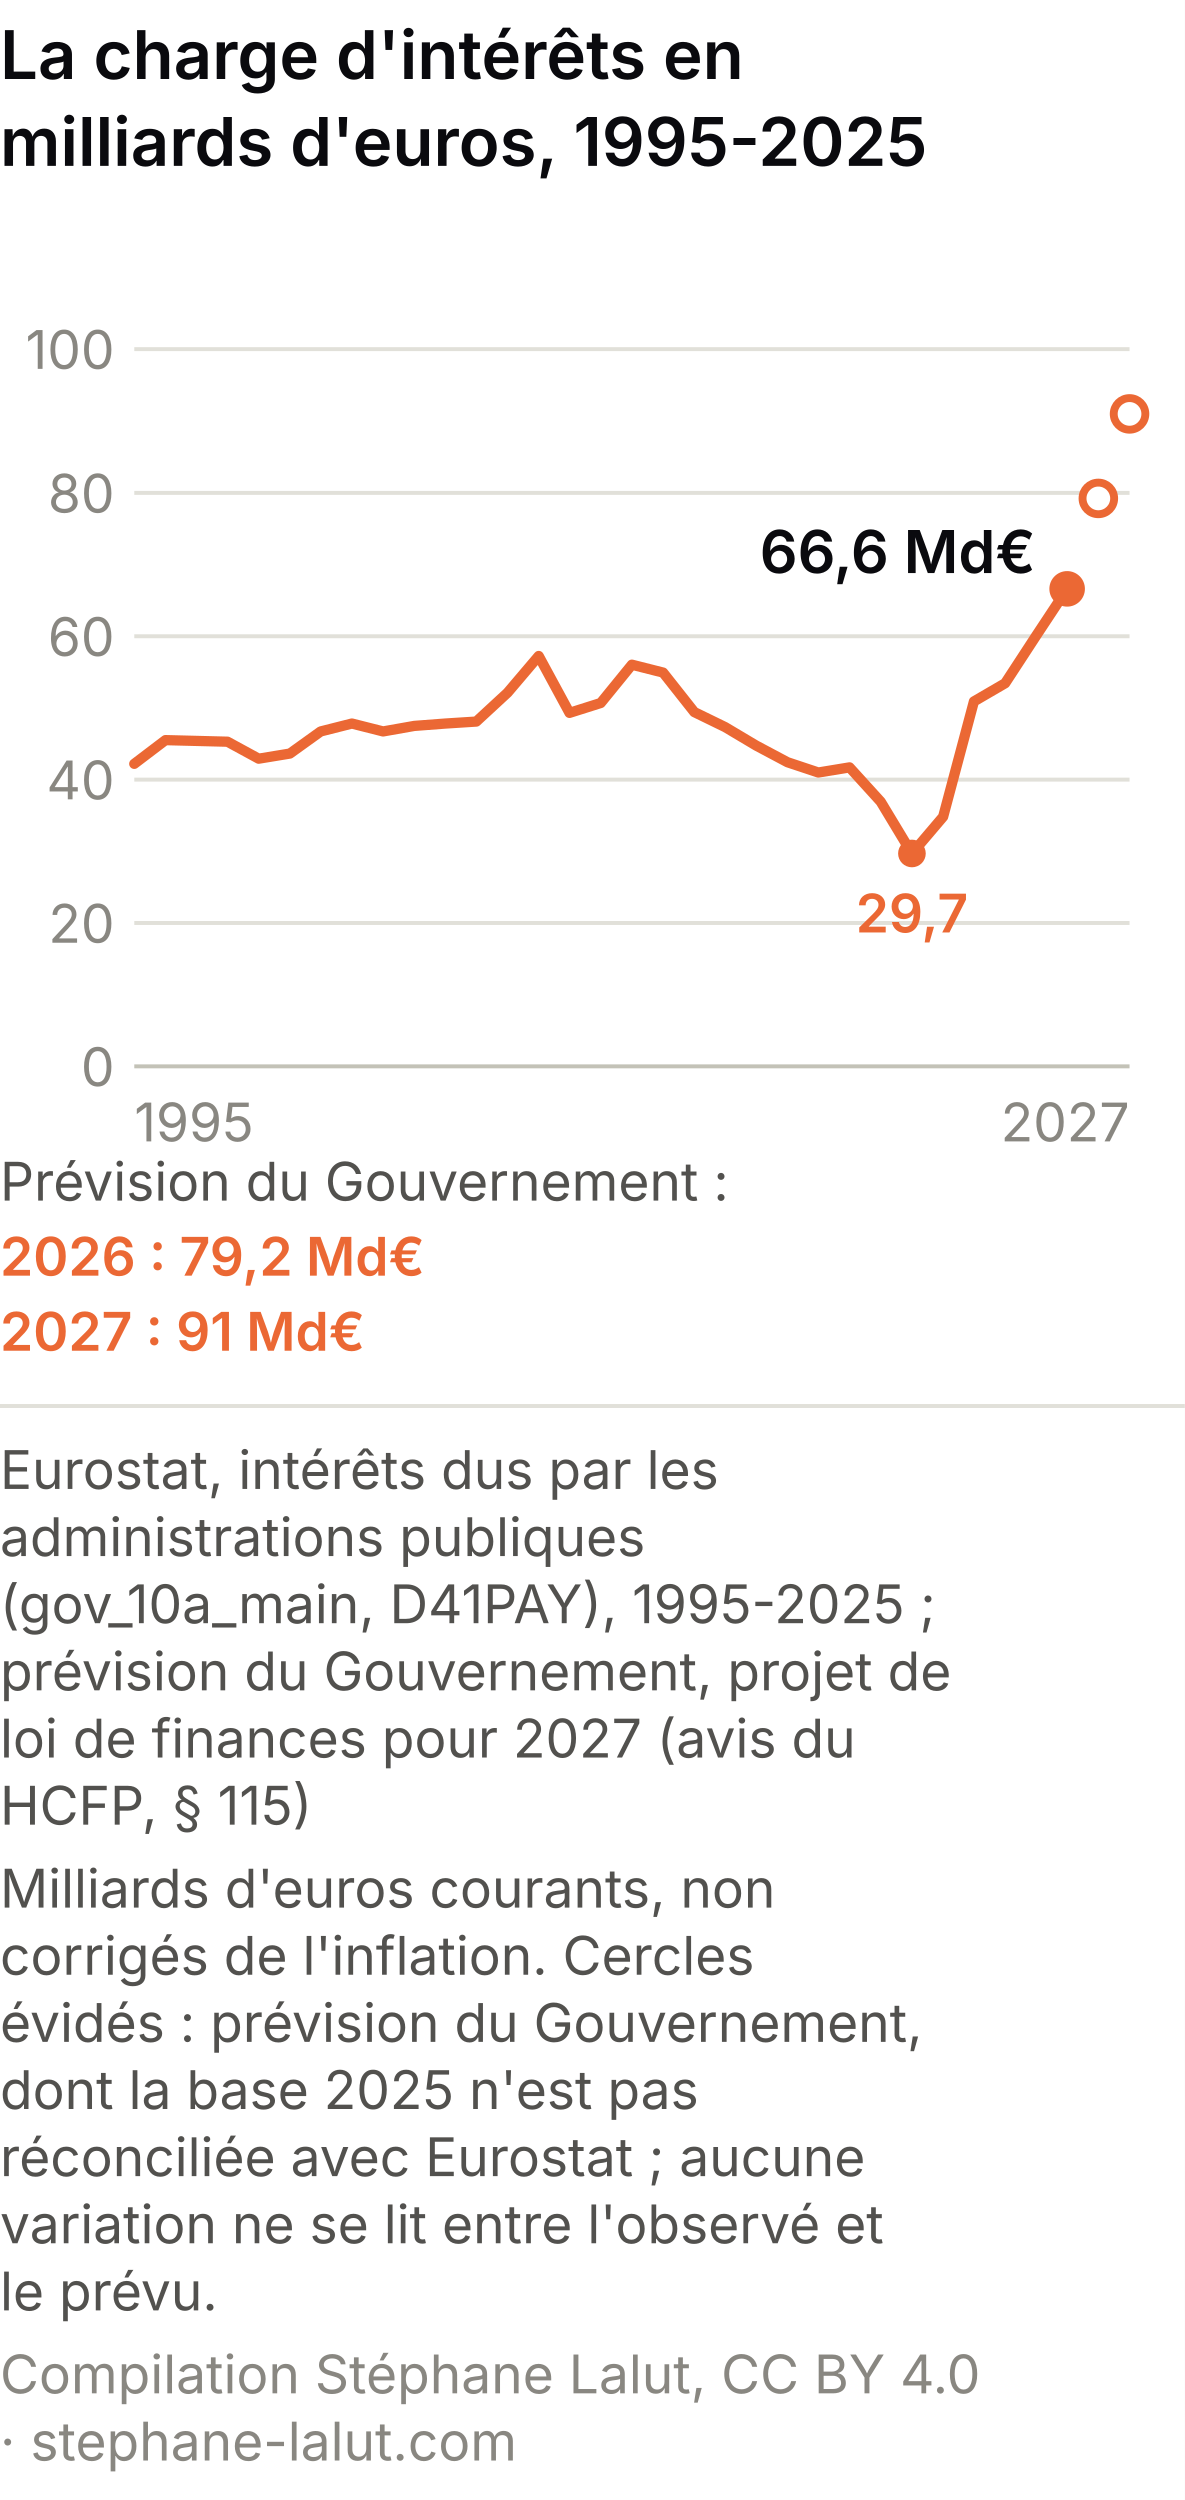
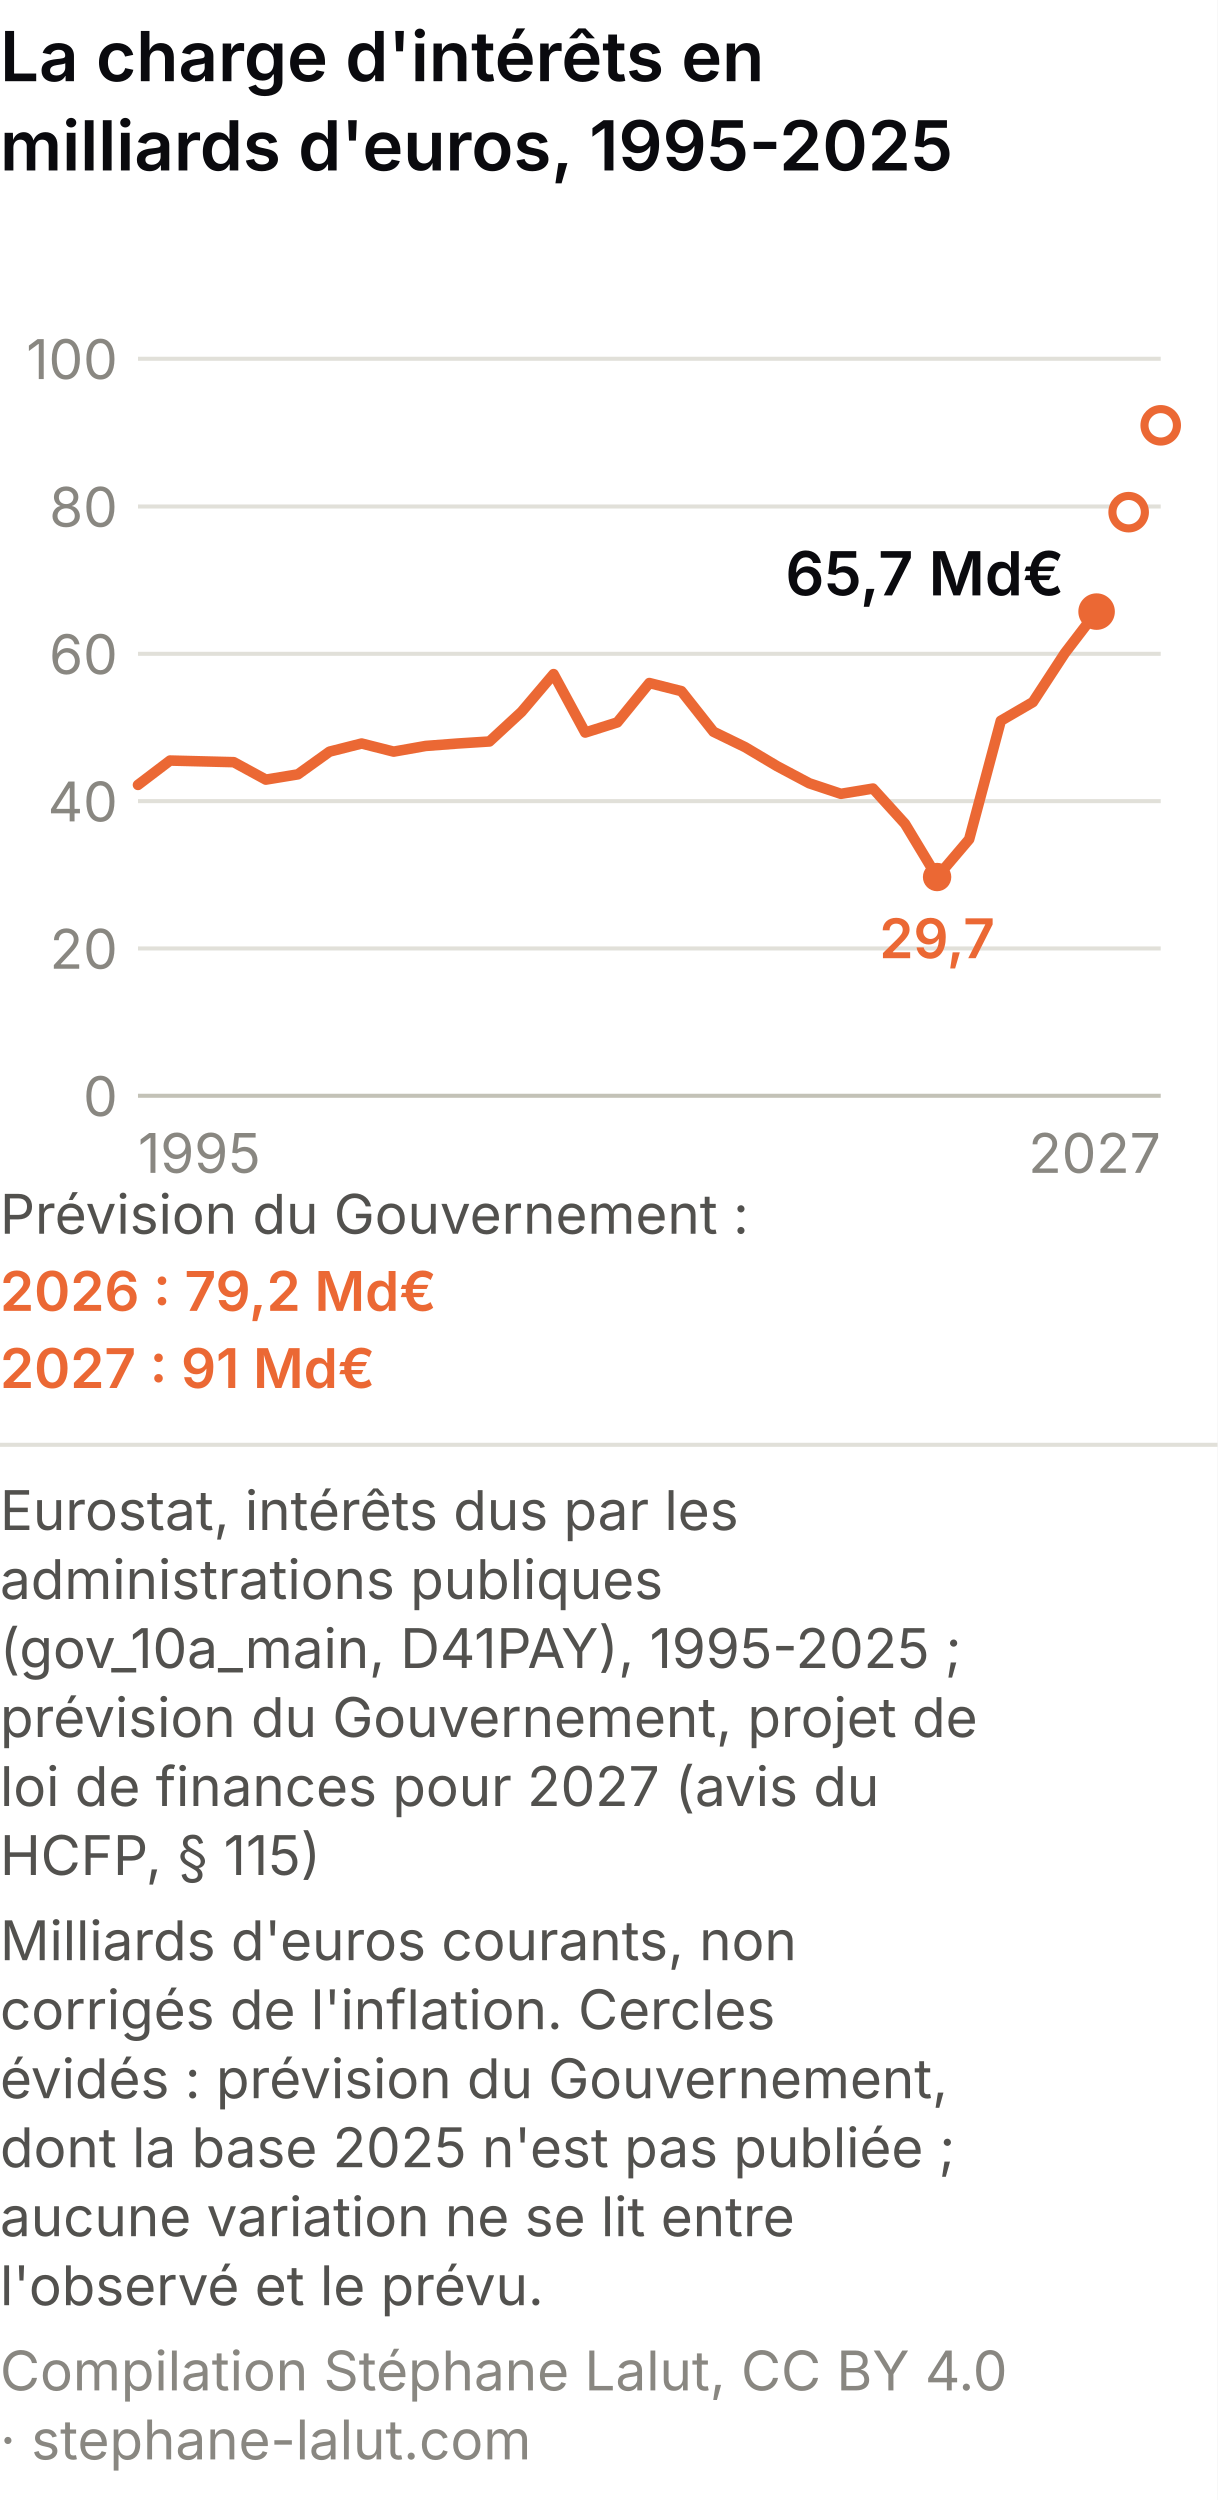
- <svg xmlns="http://www.w3.org/2000/svg" viewBox="0 0 300 633" role="img" font-variant-numeric="tabular-nums" aria-labelledby="chm-t chm-d" font-family="system-ui, -apple-system, Segoe UI, sans-serif">
-   <rect width="300" height="633" fill="#ffffff" />
+ <svg xmlns="http://www.w3.org/2000/svg" viewBox="0 0 300 616" role="img" font-variant-numeric="tabular-nums" aria-labelledby="chm-t chm-d" font-family="system-ui, -apple-system, Segoe UI, sans-serif">
+   <rect width="300" height="616" fill="#ffffff" />
  <text x="0" y="20" font-size="17" font-weight="600" fill="#0A0A0E">La charge d'intérêts en</text>
  <text x="0" y="42" font-size="17" font-weight="600" fill="#0A0A0E">milliards d'euros, 1995-2025</text>
  <line x1="34" y1="270.0" x2="286" y2="270.0" stroke="#c3c2b7" />
  <text x="29" y="275.0" font-size="13.5" fill="#898781" text-anchor="end">0</text>
  <line x1="34" y1="233.7" x2="286" y2="233.7" stroke="#e1e0d9" />
  <text x="29" y="238.7" font-size="13.5" fill="#898781" text-anchor="end">20</text>
  <line x1="34" y1="197.4" x2="286" y2="197.4" stroke="#e1e0d9" />
  <text x="29" y="202.4" font-size="13.5" fill="#898781" text-anchor="end">40</text>
  <line x1="34" y1="161.1" x2="286" y2="161.1" stroke="#e1e0d9" />
  <text x="29" y="166.1" font-size="13.5" fill="#898781" text-anchor="end">60</text>
  <line x1="34" y1="124.8" x2="286" y2="124.8" stroke="#e1e0d9" />
  <text x="29" y="129.8" font-size="13.5" fill="#898781" text-anchor="end">80</text>
  <line x1="34" y1="88.4" x2="286" y2="88.4" stroke="#e1e0d9" />
  <text x="29" y="93.4" font-size="13.5" fill="#898781" text-anchor="end">100</text>
  <text x="34.0" y="289.0" font-size="13.5" fill="#898781" text-anchor="start">1995</text>
  <text x="286.0" y="289.0" font-size="13.5" fill="#898781" text-anchor="end">2027</text>
-   <path d="M34.0,193.4 L41.9,187.4 L49.8,187.6 L57.6,187.8 L65.5,192.1 L73.4,190.8 L81.2,185.2 L89.1,183.2 L97.0,185.2 L104.9,183.8 L112.8,183.2 L120.6,182.7 L128.5,175.4 L136.4,166.1 L144.2,180.5 L152.1,178.0 L160.0,168.3 L167.9,170.3 L175.8,180.3 L183.6,184.1 L191.5,188.8 L199.4,193.0 L207.2,195.6 L215.1,194.3 L223.0,203.0 L230.9,216.1 L238.8,206.8 L246.6,177.6 L254.5,173.0 L262.4,160.9 L270.2,149.1" fill="none" stroke="#eb6834" stroke-width="2.6" stroke-linecap="round" stroke-linejoin="round" />
+   <path d="M34.0,193.4 L41.9,187.4 L49.8,187.6 L57.6,187.8 L65.5,192.1 L73.4,190.8 L81.2,185.2 L89.1,183.2 L97.0,185.2 L104.9,183.8 L112.8,183.2 L120.6,182.7 L128.5,175.4 L136.4,166.1 L144.2,180.5 L152.1,178.0 L160.0,168.3 L167.9,170.3 L175.8,180.3 L183.6,184.1 L191.5,188.8 L199.4,193.0 L207.2,195.6 L215.1,194.3 L223.0,203.0 L230.9,216.1 L238.8,206.8 L246.6,177.6 L254.5,173.0 L262.4,160.9 L270.2,150.7" fill="none" stroke="#eb6834" stroke-width="2.6" stroke-linecap="round" stroke-linejoin="round" />
  <circle cx="230.9" cy="216.1" r="3.5" fill="#eb6834" />
  <text x="230.9" y="236.1" font-size="13.5" font-weight="600" fill="#eb6834" text-anchor="middle">29,7</text>
-   <circle cx="270.2" cy="149.1" r="4.5" fill="#eb6834" />
-   <text x="262.2" y="145.1" font-size="15" font-weight="600" fill="#0A0A0E" text-anchor="end">66,6 Md€</text>
+   <circle cx="270.2" cy="150.7" r="4.5" fill="#eb6834" />
+   <text x="262.2" y="146.7" font-size="15" font-weight="600" fill="#0A0A0E" text-anchor="end">65,7 Md€</text>
  <circle cx="278.1" cy="126.2" r="4" fill="#ffffff" stroke="#eb6834" stroke-width="2" />
  <circle cx="286.0" cy="104.8" r="4" fill="#ffffff" stroke="#eb6834" stroke-width="2" />
  <text x="0" y="304" font-size="13.5" fill="#52514e">Prévision du Gouvernement :</text>
  <text x="0" y="323" font-size="13.5" font-weight="600" fill="#eb6834">2026 : 79,2 Md€</text>
  <text x="0" y="342" font-size="13.5" font-weight="600" fill="#eb6834">2027 : 91 Md€</text>
  <line x1="0" y1="356.0" x2="300" y2="356.0" stroke="#e1e0d9" />
  <text class="pied-source" x="0" y="377.0" font-size="13.5" fill="#52514e">Eurostat, intérêts dus par les</text>
  <text class="pied-source" x="0" y="394.0" font-size="13.5" fill="#52514e">administrations publiques</text>
  <text class="pied-source" x="0" y="411.0" font-size="13.5" fill="#52514e">(gov_10a_main, D41PAY), 1995-2025 ;</text>
  <text class="pied-source" x="0" y="428.0" font-size="13.5" fill="#52514e">prévision du Gouvernement, projet de</text>
  <text class="pied-source" x="0" y="445.0" font-size="13.5" fill="#52514e">loi de finances pour 2027 (avis du</text>
  <text class="pied-source" x="0" y="462.0" font-size="13.5" fill="#52514e">HCFP, § 115)</text>
  <text class="pied-note" x="0" y="483.0" font-size="13.5" fill="#52514e">Milliards d'euros courants, non</text>
  <text class="pied-note" x="0" y="500.0" font-size="13.5" fill="#52514e">corrigés de l'inflation. Cercles</text>
  <text class="pied-note" x="0" y="517.0" font-size="13.5" fill="#52514e">évidés : prévision du Gouvernement,</text>
-   <text class="pied-note" x="0" y="534.0" font-size="13.5" fill="#52514e">dont la base 2025 n'est pas</text>
-   <text class="pied-note" x="0" y="551.0" font-size="13.5" fill="#52514e">réconciliée avec Eurostat ; aucune</text>
-   <text class="pied-note" x="0" y="568.0" font-size="13.5" fill="#52514e">variation ne se lit entre l'observé et</text>
-   <text class="pied-note" x="0" y="585.0" font-size="13.5" fill="#52514e">le prévu.</text>
-   <text class="pied-licence" x="0" y="606.0" font-size="13.5" fill="#898781">Compilation Stéphane Lalut, CC BY 4.0</text>
-   <text class="pied-licence" x="0" y="623.0" font-size="13.5" fill="#898781">· stephane-lalut.com</text>
+   <text class="pied-note" x="0" y="534.0" font-size="13.5" fill="#52514e">dont la base 2025 n'est pas publiée ;</text>
+   <text class="pied-note" x="0" y="551.0" font-size="13.5" fill="#52514e">aucune variation ne se lit entre</text>
+   <text class="pied-note" x="0" y="568.0" font-size="13.5" fill="#52514e">l'observé et le prévu.</text>
+   <text class="pied-licence" x="0" y="589.0" font-size="13.5" fill="#898781">Compilation Stéphane Lalut, CC BY 4.0</text>
+   <text class="pied-licence" x="0" y="606.0" font-size="13.5" fill="#898781">· stephane-lalut.com</text>
</svg>
